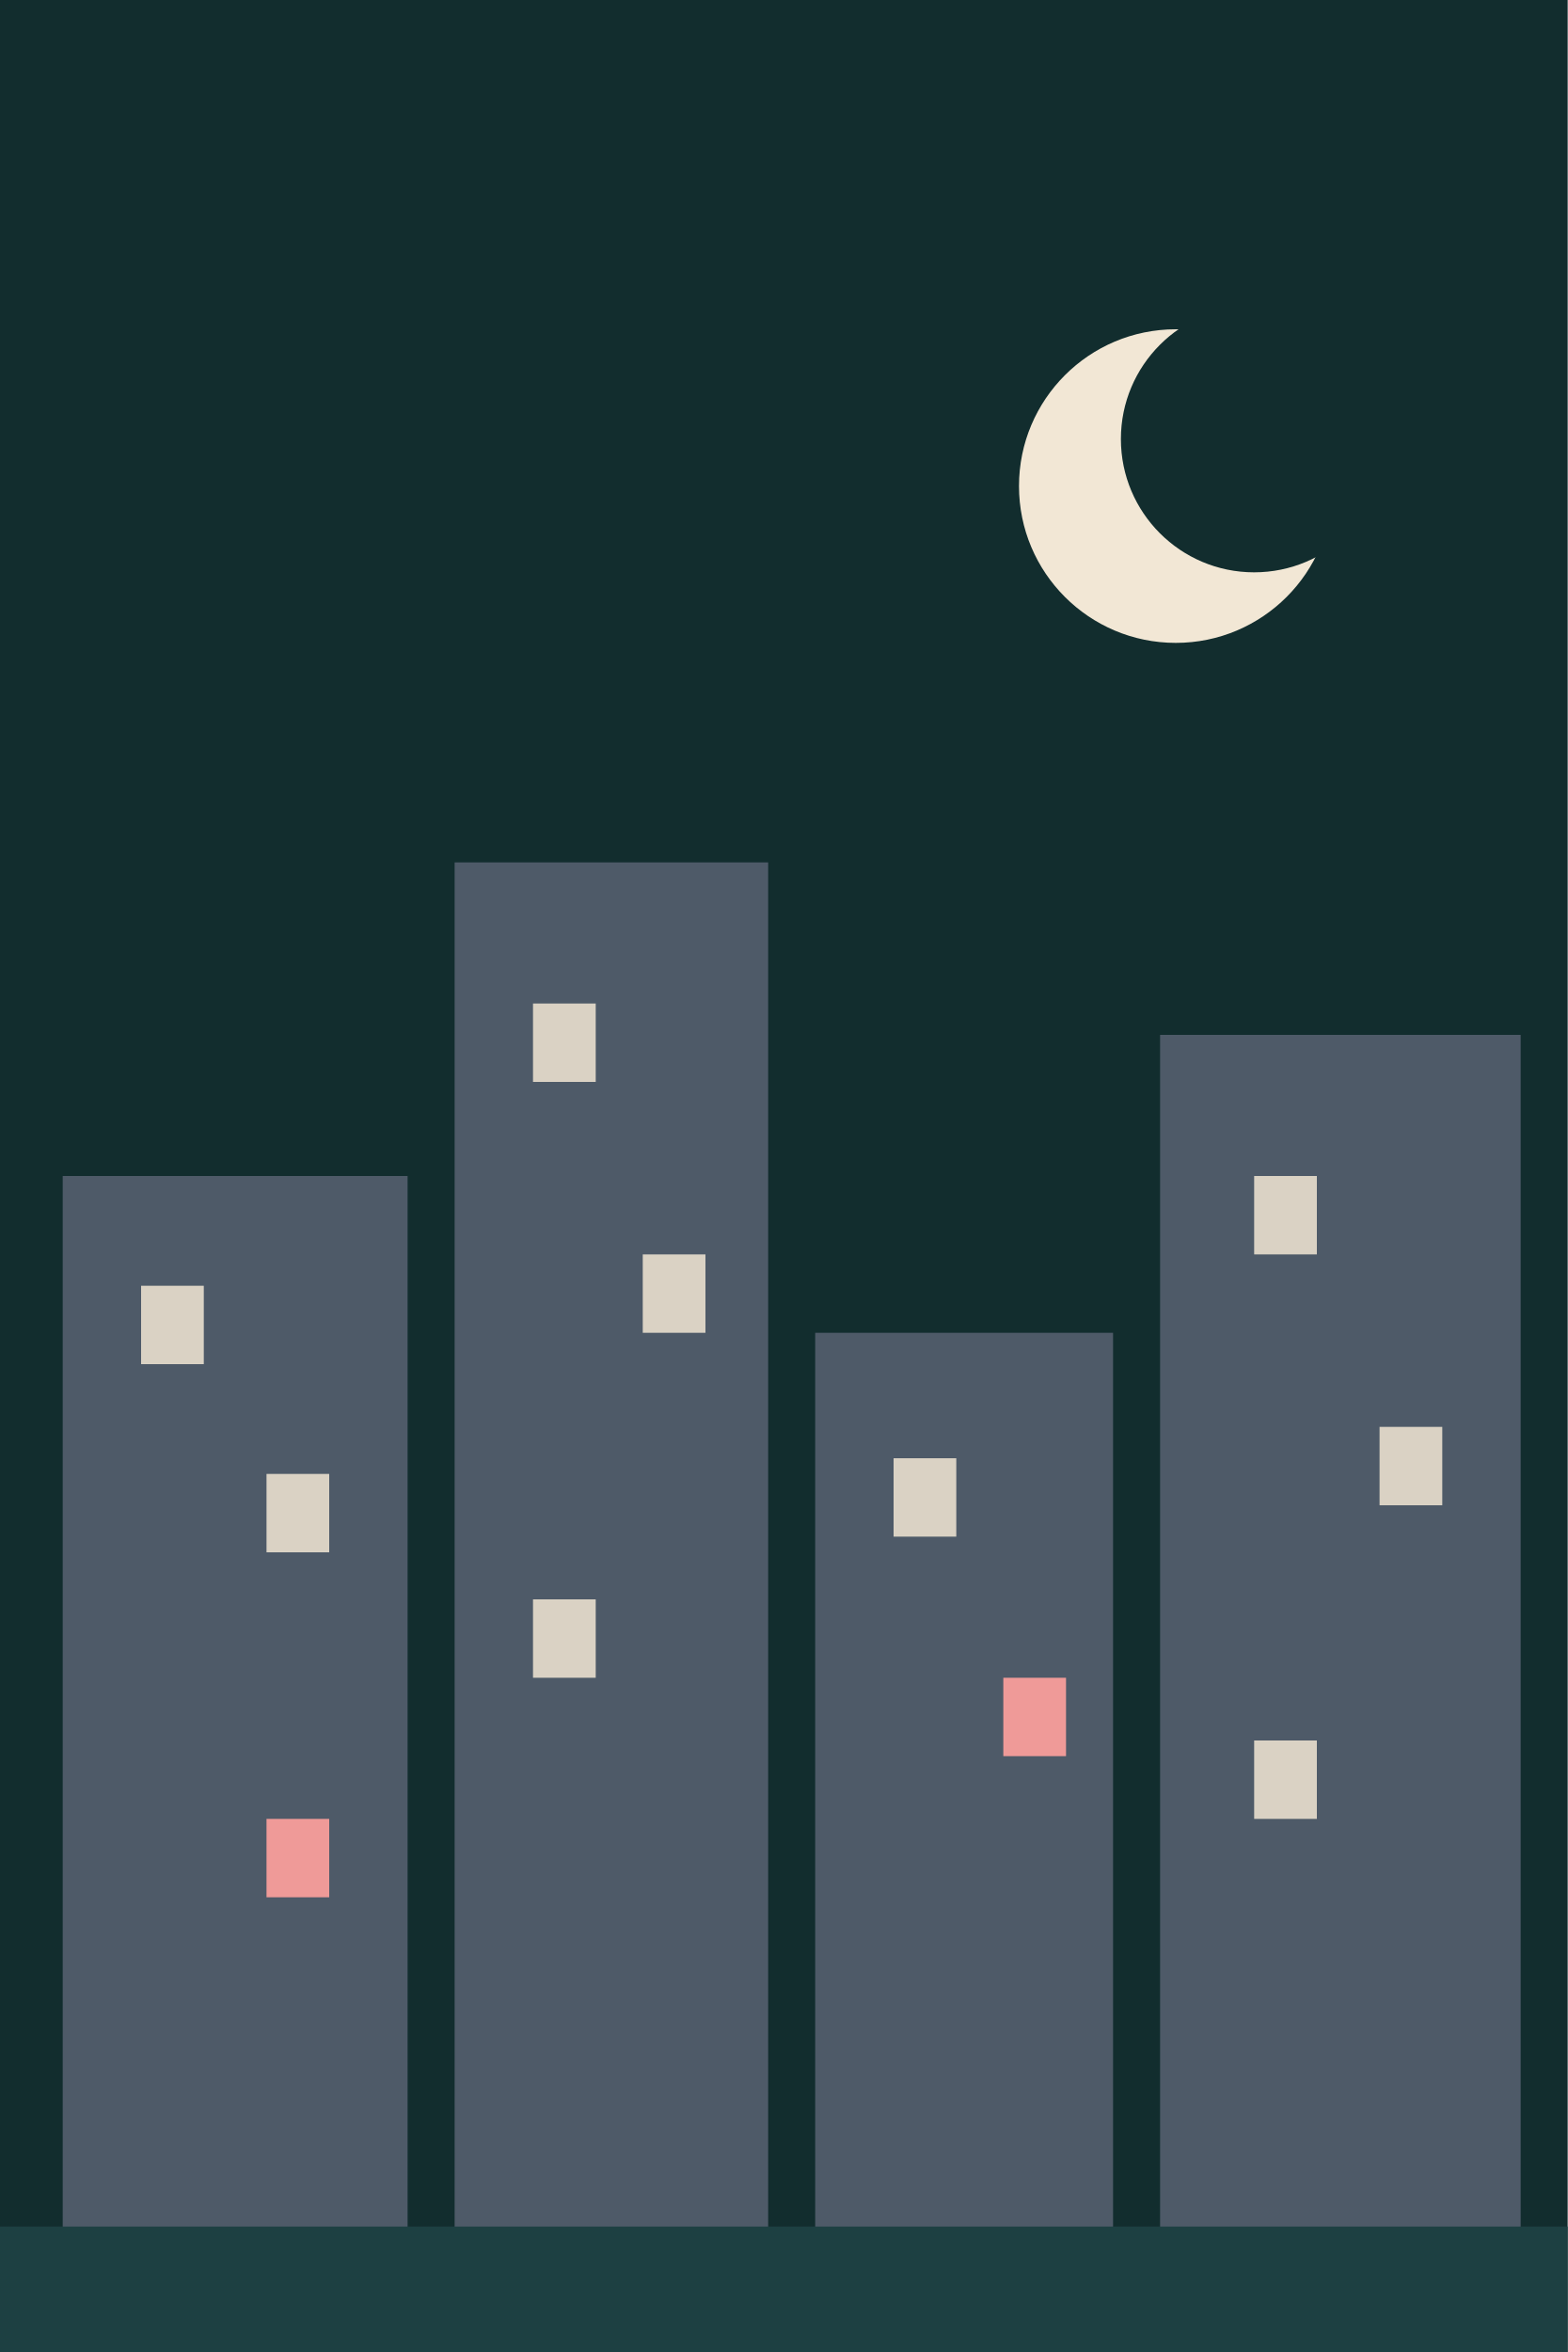
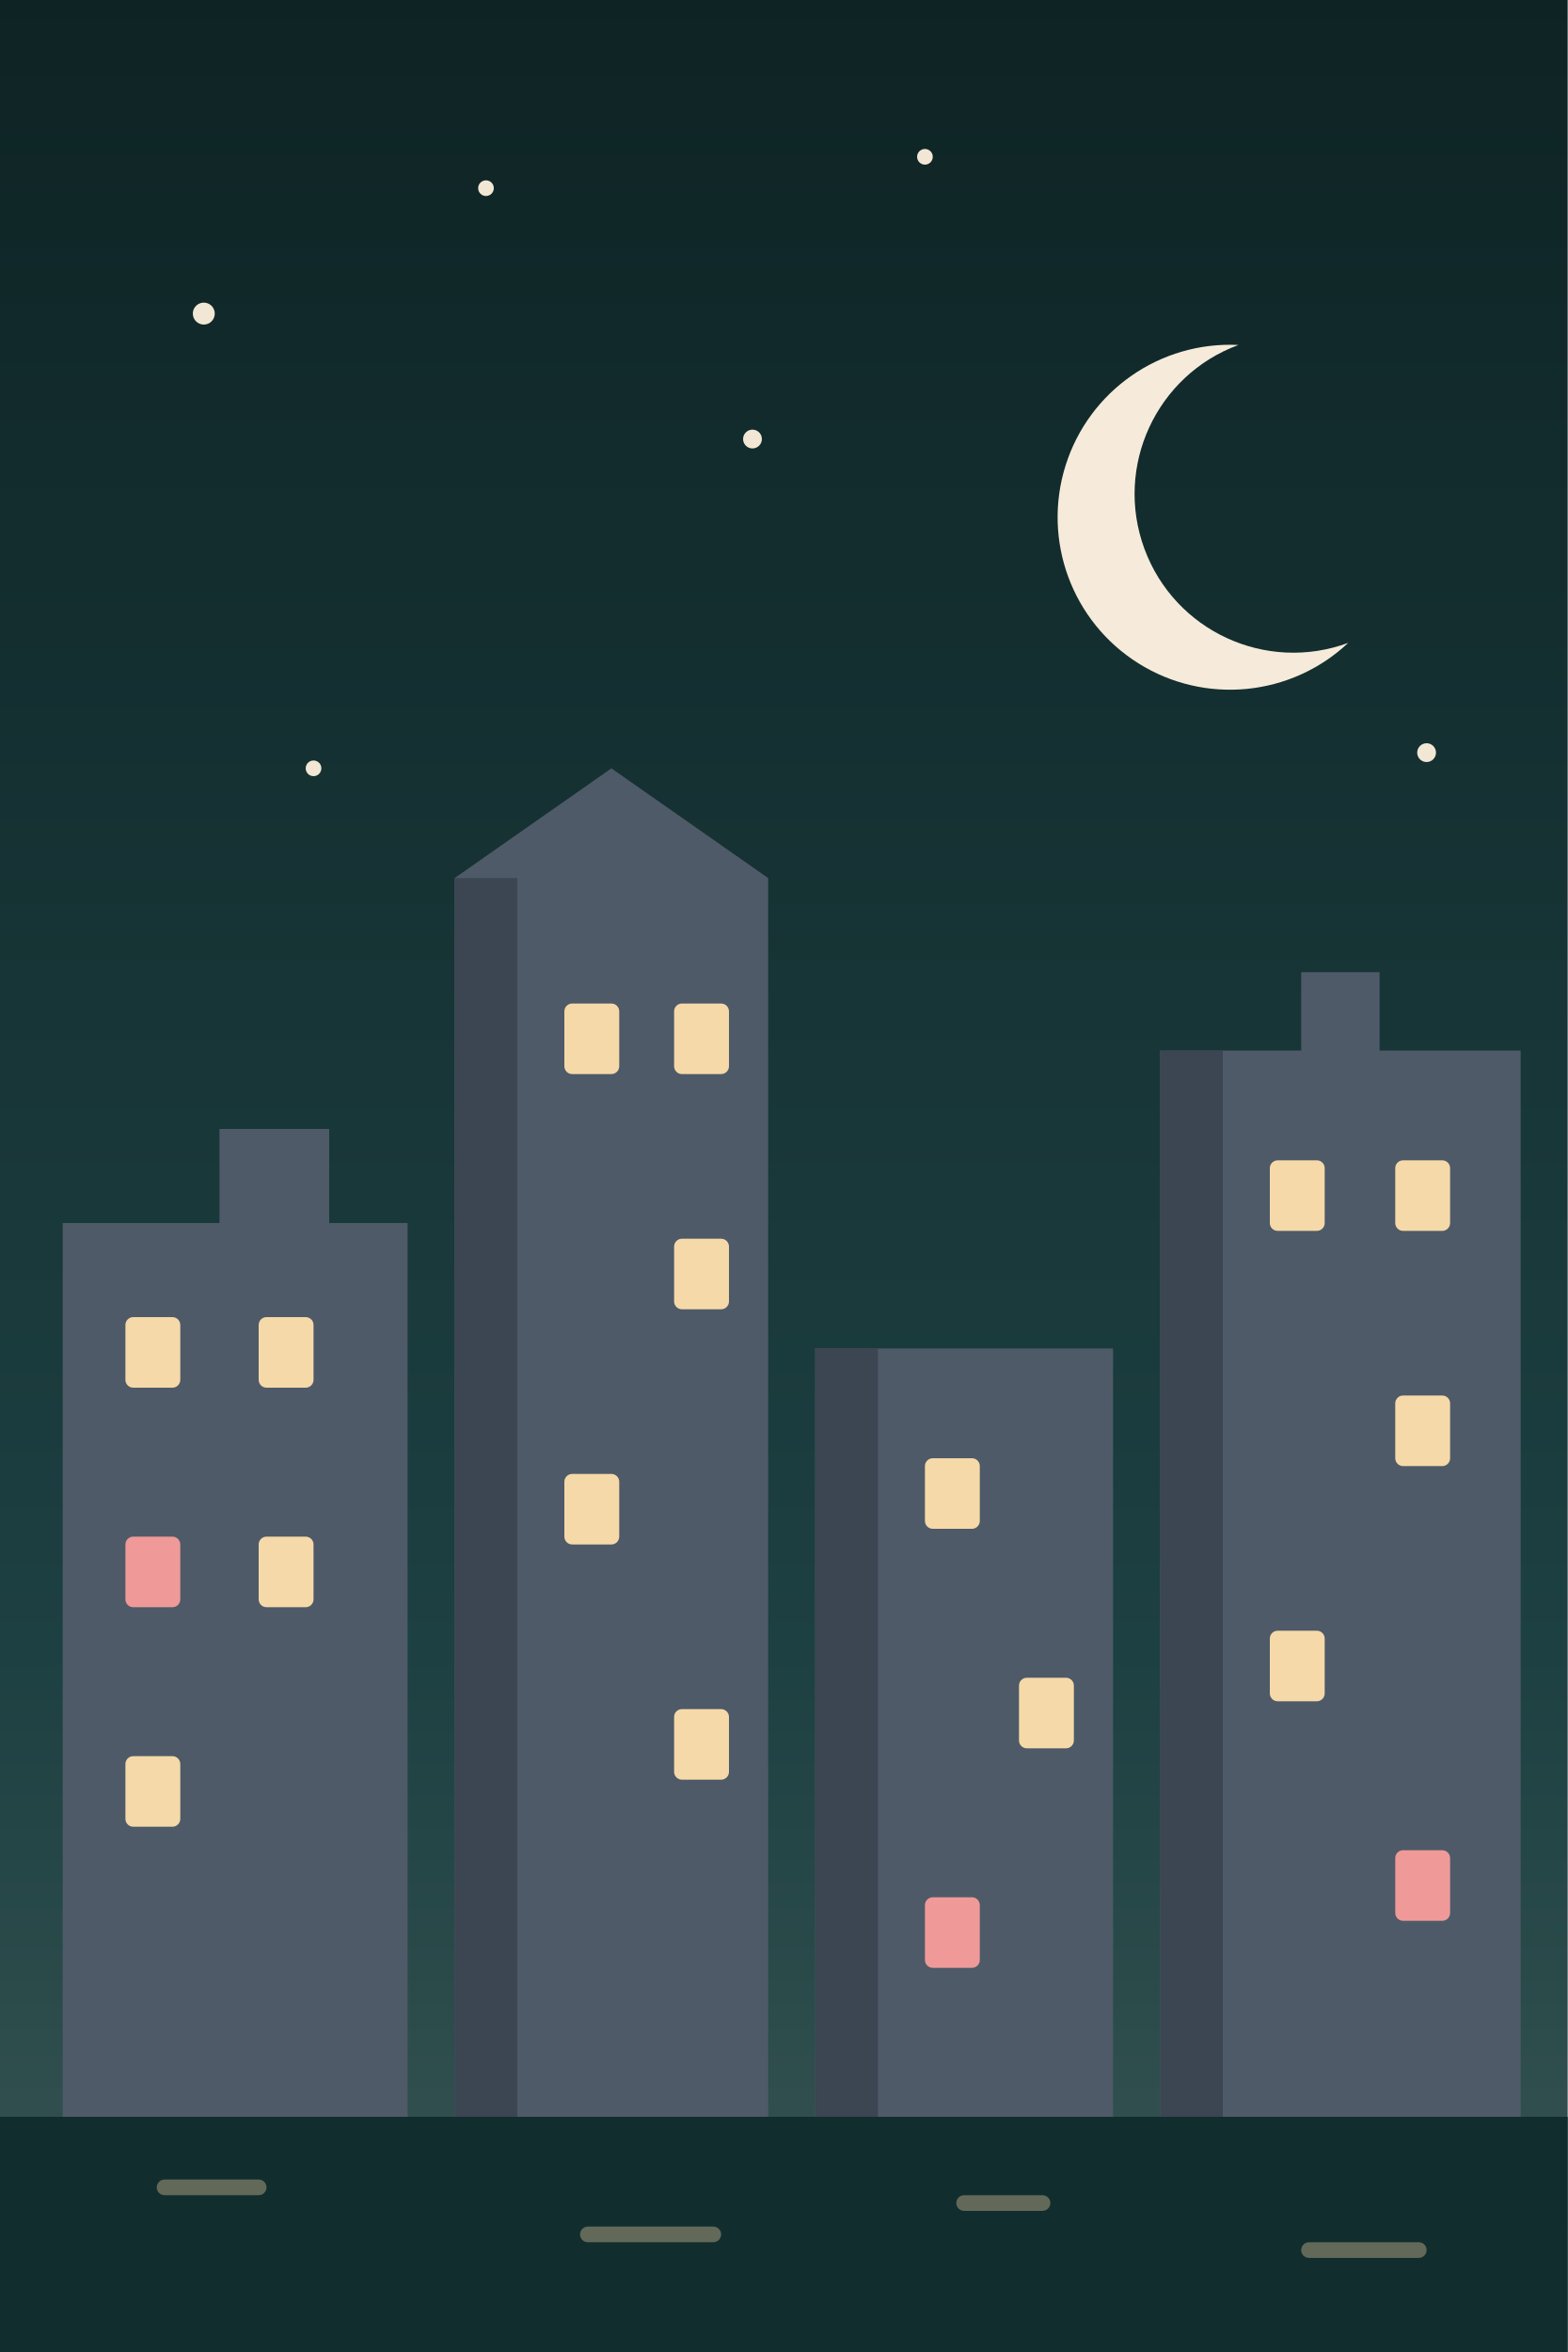
<svg xmlns="http://www.w3.org/2000/svg" viewBox="0 0 200 300">
-   <rect width="200" height="300" fill="#122D2E" />
-   <circle cx="150" cy="62" r="20" fill="#F2E7D5" />
-   <circle cx="160" cy="56" r="17" fill="#122D2E" />
+   <defs>
+     <linearGradient id="sky" x1="0" y1="0" x2="0" y2="1">
+       <stop offset="0" stop-color="#0E2324" />
+       <stop offset=".7" stop-color="#1D4042" />
+       <stop offset="1" stop-color="#3A5654" />
+     </linearGradient>
+   </defs>
+   <rect width="200" height="300" fill="url(#sky)" />
+   <g fill="#F2E7D5">
+     <circle cx="26" cy="40" r="1.4" />
+     <circle cx="62" cy="24" r="1" />
+     <circle cx="96" cy="56" r="1.2" />
+     <circle cx="118" cy="20" r="1" />
+     <circle cx="182" cy="96" r="1.2" />
+     <circle cx="40" cy="98" r="1" />
+   </g>
+   <path d="M158 44a22 22 0 1 0 14 38 18 18 0 1 1-14-38z" fill="#F6EBDA" />
  <g fill="#4E5A68">
-     <rect x="8" y="150" width="44" height="150" />
-     <rect x="58" y="110" width="40" height="190" />
-     <rect x="104" y="170" width="38" height="130" />
-     <rect x="148" y="132" width="46" height="168" />
+     <path d="M8 300V156h20v-12h14v12h10v144z" />
+     <path d="M58 300V112l20-14 20 14v188z" />
+     <path d="M104 300V172h38v128z" />
+     <path d="M148 300V134h18v-10h10v10h18v166z" />
  </g>
-   <g fill="#F2E7D5" opacity=".85">
-     <rect x="18" y="164" width="8" height="10" />
-     <rect x="34" y="188" width="8" height="10" />
-     <rect x="68" y="128" width="8" height="10" />
-     <rect x="82" y="160" width="8" height="10" />
-     <rect x="68" y="204" width="8" height="10" />
-     <rect x="114" y="186" width="8" height="10" />
-     <rect x="160" y="150" width="8" height="10" />
-     <rect x="176" y="182" width="8" height="10" />
-     <rect x="160" y="222" width="8" height="10" />
+   <g fill="#3B4652">
+     <rect x="58" y="112" width="8" height="188" />
+     <rect x="104" y="172" width="8" height="128" />
+     <rect x="148" y="134" width="8" height="166" />
+   </g>
+   <g fill="#F6D9A8">
+     <rect x="16" y="168" width="7" height="9" rx="1" />
+     <rect x="33" y="168" width="7" height="9" rx="1" />
+     <rect x="33" y="196" width="7" height="9" rx="1" />
+     <rect x="16" y="224" width="7" height="9" rx="1" />
+     <rect x="72" y="128" width="7" height="9" rx="1" />
+     <rect x="86" y="128" width="7" height="9" rx="1" />
+     <rect x="86" y="158" width="7" height="9" rx="1" />
+     <rect x="72" y="188" width="7" height="9" rx="1" />
+     <rect x="86" y="218" width="7" height="9" rx="1" />
+     <rect x="118" y="186" width="7" height="9" rx="1" />
+     <rect x="130" y="214" width="7" height="9" rx="1" />
+     <rect x="162" y="148" width="7" height="9" rx="1" />
+     <rect x="178" y="148" width="7" height="9" rx="1" />
+     <rect x="178" y="178" width="7" height="9" rx="1" />
+     <rect x="162" y="208" width="7" height="9" rx="1" />
  </g>
  <g fill="#EF9A98">
-     <rect x="34" y="232" width="8" height="10" />
-     <rect x="128" y="214" width="8" height="10" />
+     <rect x="16" y="196" width="7" height="9" rx="1" />
+     <rect x="118" y="242" width="7" height="9" rx="1" />
+     <rect x="178" y="236" width="7" height="9" rx="1" />
  </g>
-   <rect y="284" width="200" height="16" fill="#1D4042" />
+   <rect y="270" width="200" height="30" fill="#122D2E" />
+   <g fill="#F6D9A8" opacity=".35">
+     <rect x="20" y="278" width="14" height="2" rx="1" />
+     <rect x="74" y="284" width="18" height="2" rx="1" />
+     <rect x="122" y="280" width="12" height="2" rx="1" />
+     <rect x="166" y="286" width="16" height="2" rx="1" />
+   </g>
</svg>
